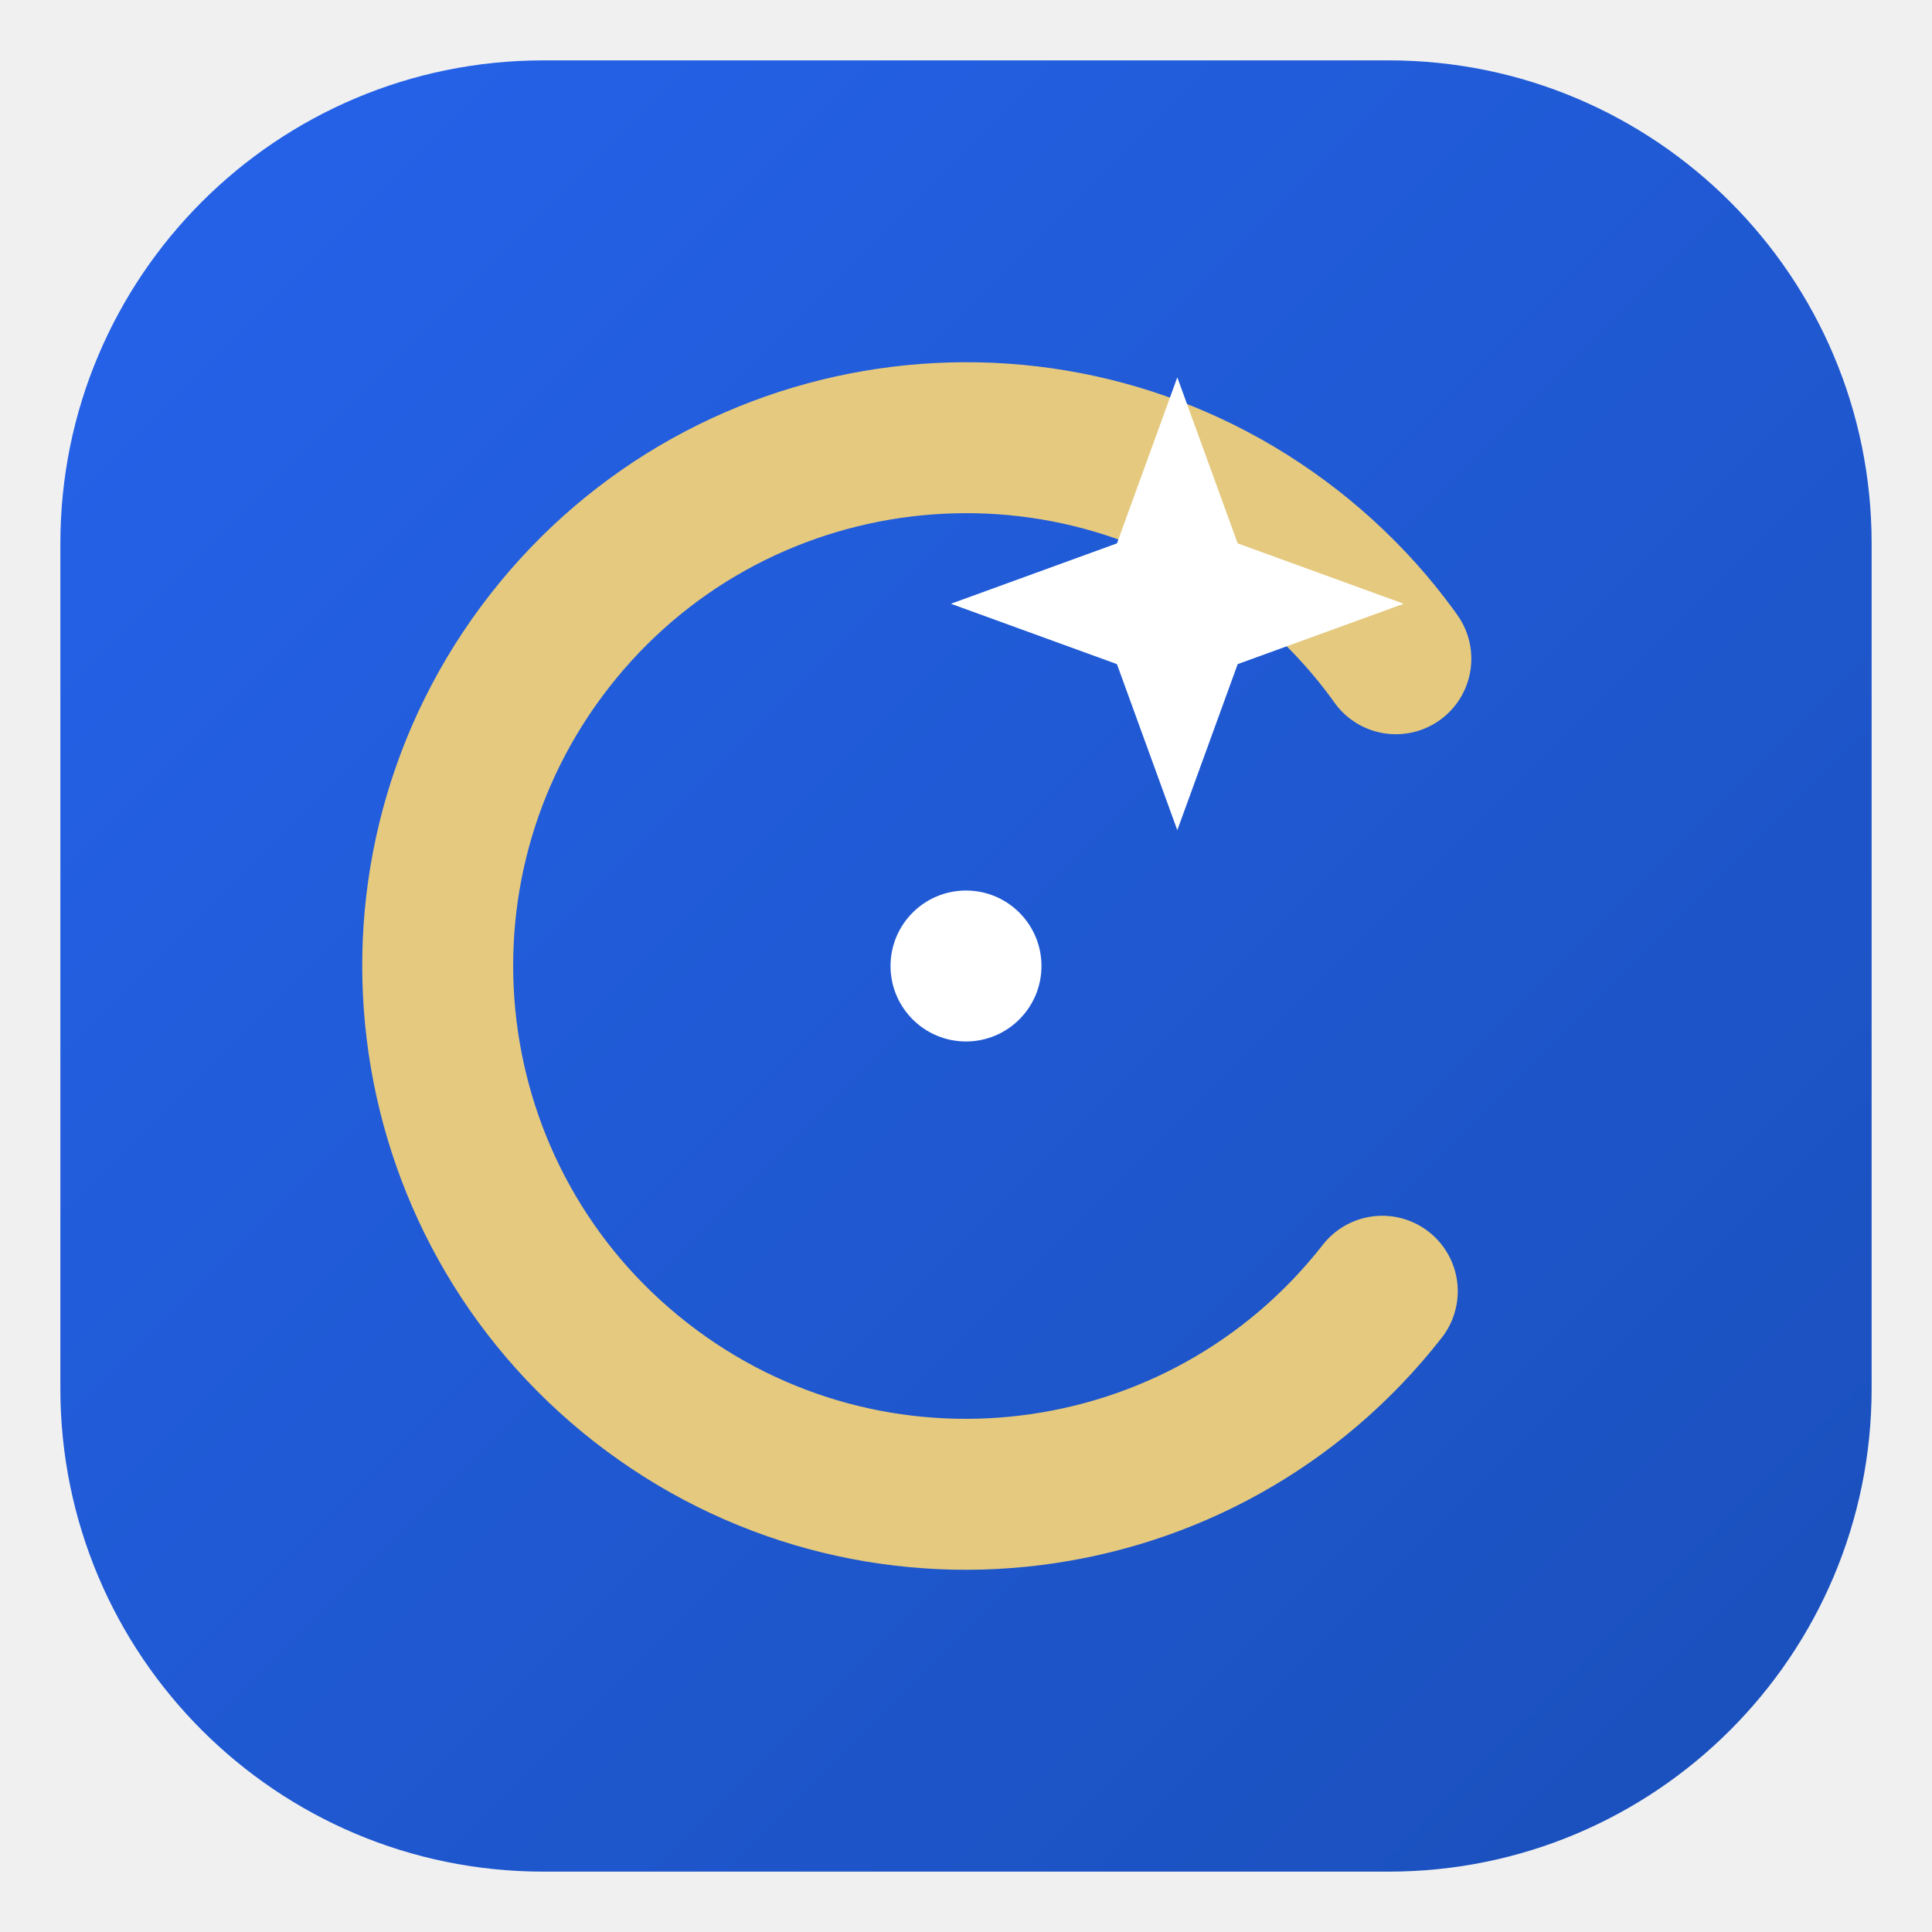
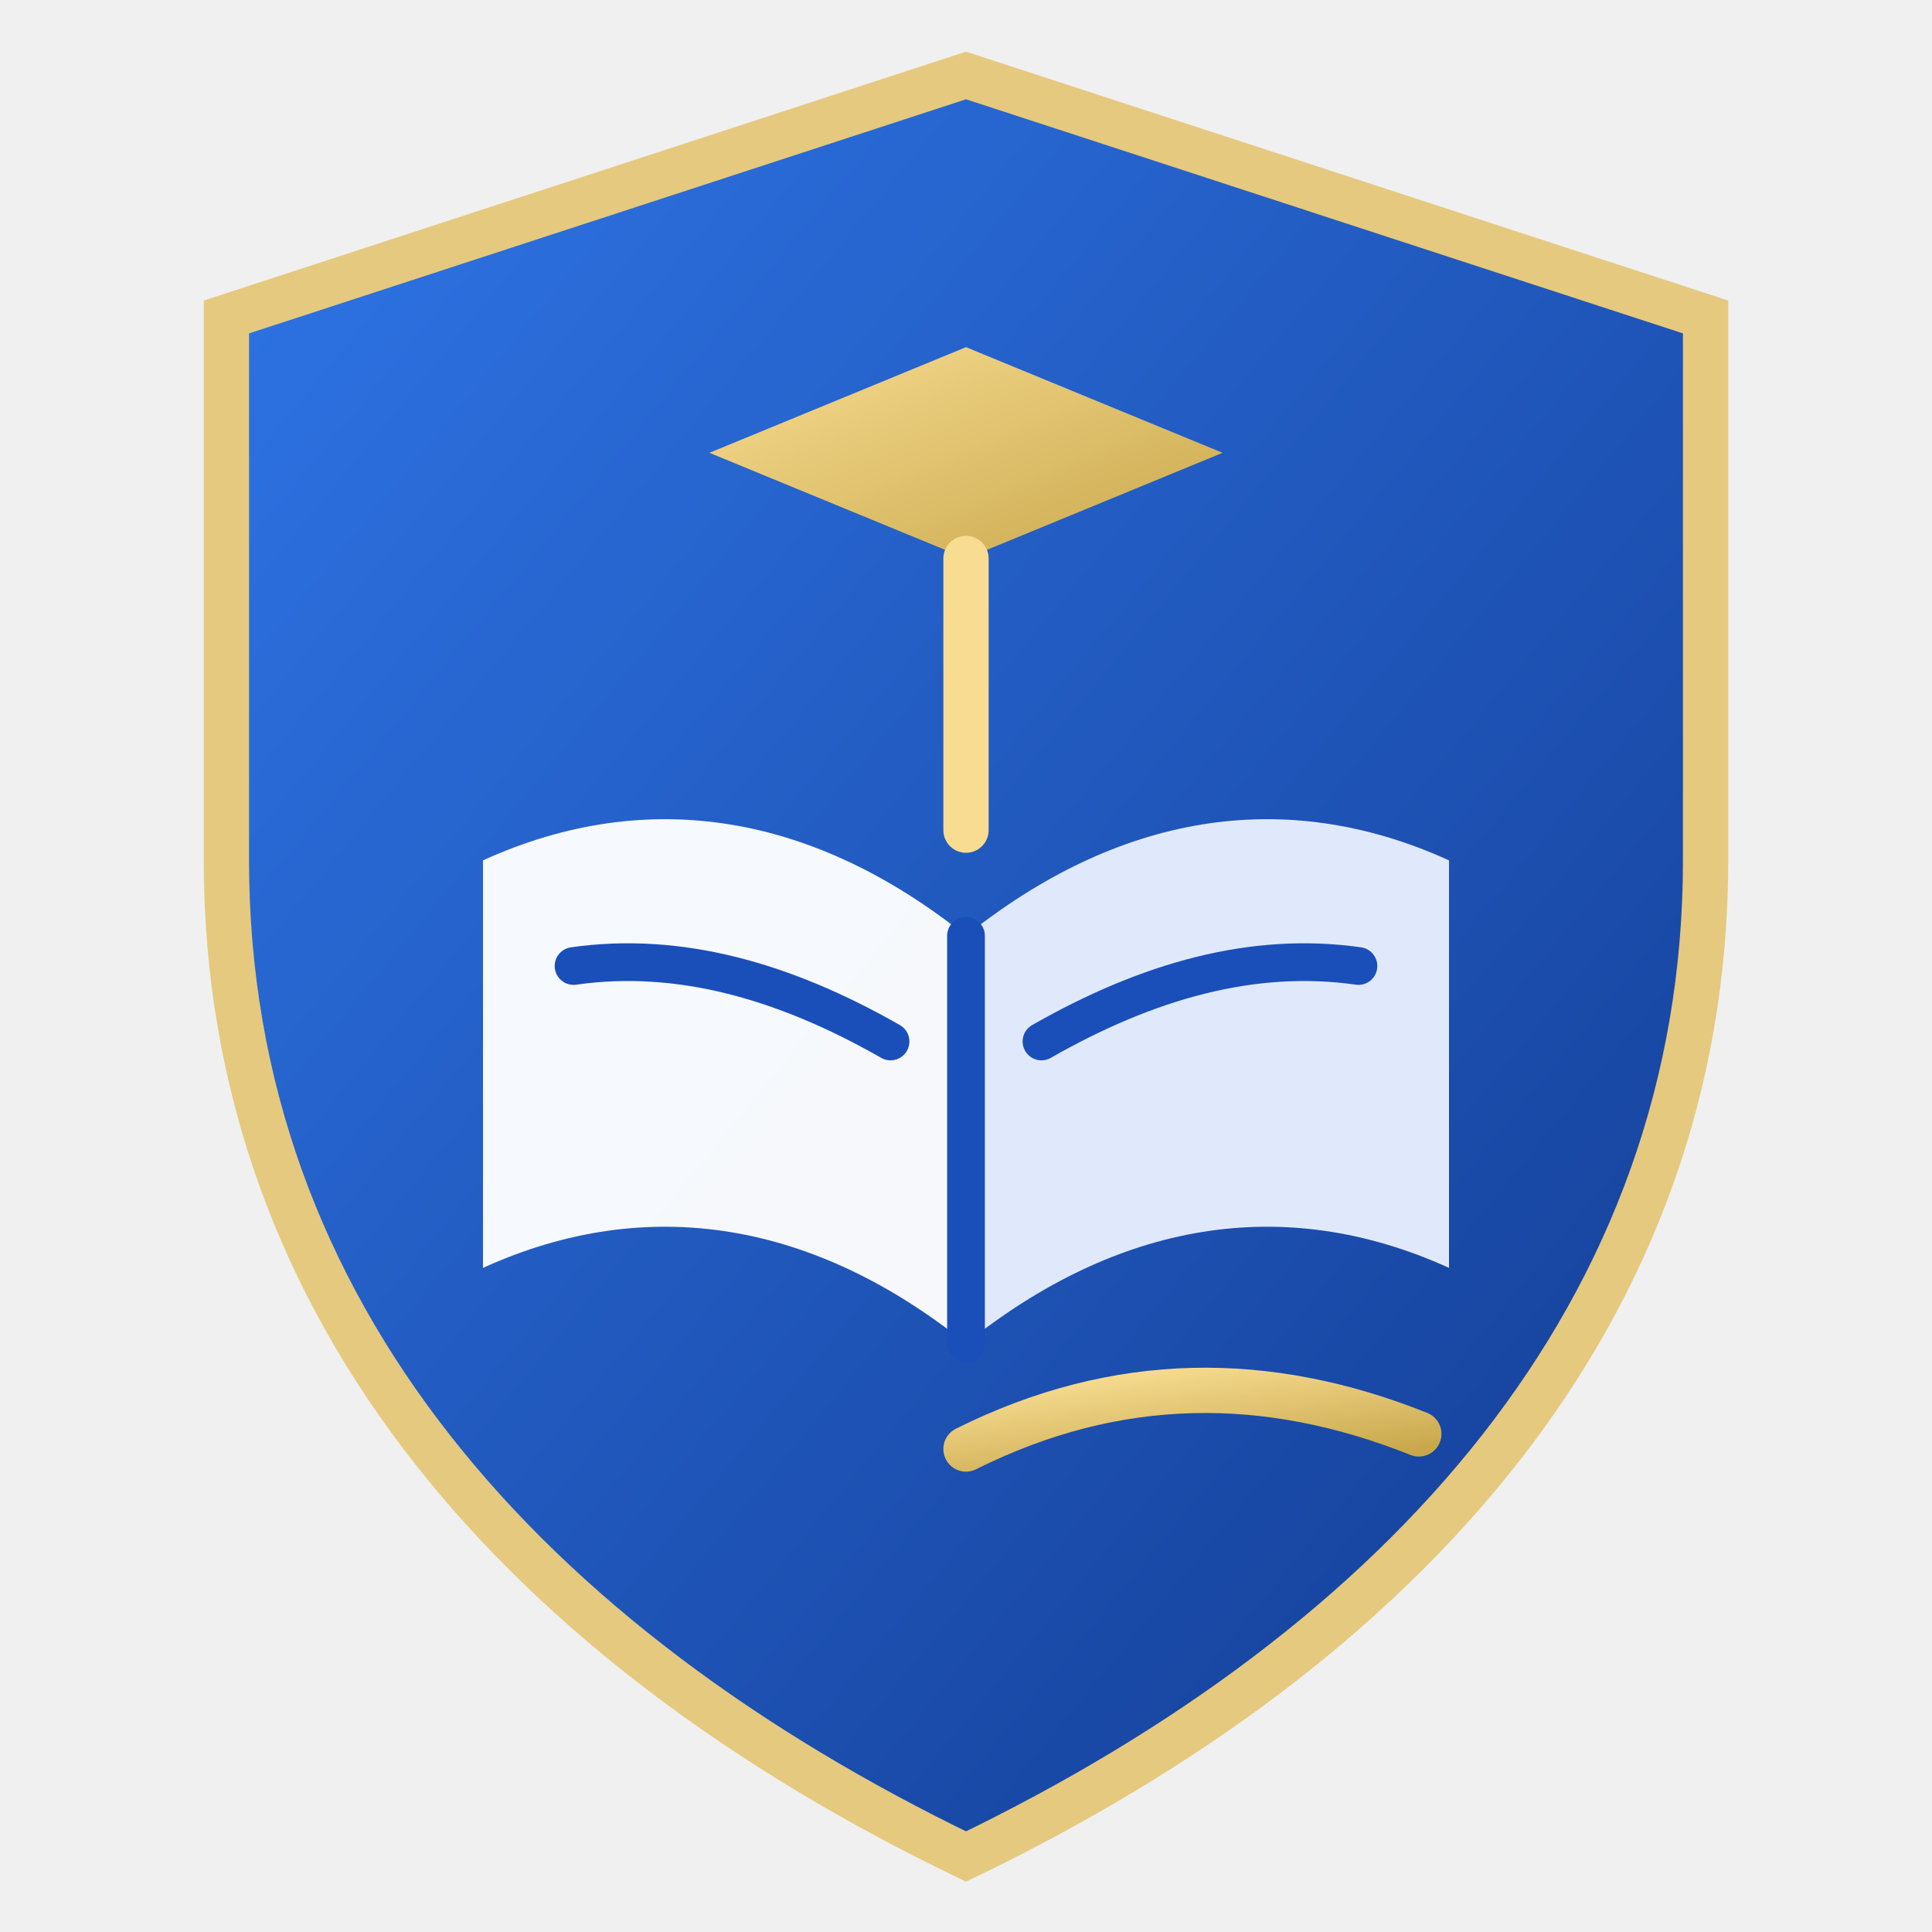
<svg xmlns="http://www.w3.org/2000/svg" viewBox="0 0 128 128" role="img" aria-labelledby="title desc">
  <defs>
-     <linearGradient id="g" x1="0" y1="0" x2="1" y2="1">
-       <stop stop-color="#2563eb" />
-       <stop offset="1" stop-color="#1a4fba" />
+     <linearGradient id="shield" x1="0" y1="0" x2="1" y2="1">
+       <stop stop-color="#2f76e8" />
+       <stop offset="1" stop-color="#123a91" />
+     </linearGradient>
+     <linearGradient id="gold" x1="0" y1="0" x2="1" y2="1">
+       <stop stop-color="#f7dc91" />
+       <stop offset="1" stop-color="#c9a84c" />
    </linearGradient>
  </defs>
-   <rect x="4" y="4" width="120" height="120" rx="32" fill="url(#g)" />
-   <circle cx="64" cy="64" r="35" fill="none" stroke="#e5c97e" stroke-width="10" stroke-linecap="round" stroke-dasharray="175 45" transform="rotate(38 64 64)" />
-   <path d="M78 25l4 11 11 4-11 4-4 11-4-11-11-4 11-4 4-11z" fill="#fff" />
-   <circle cx="64" cy="64" r="5" fill="#fff" />
+   <path d="M64 5L113 21v36c0 30-20 52-49 66C35 109 15 87 15 57V21L64 5z" fill="url(#shield)" stroke="#e5c97e" stroke-width="3" />
+   <path d="M64 23l17 7-17 7-17-7 17-7z" fill="url(#gold)" />
+   <path d="M64 37v18" stroke="#f7dc91" stroke-width="3" stroke-linecap="round" />
+   <path d="M32 57c11-5 22-3 32 5v27c-10-8-21-10-32-5V57z" fill="#fff" opacity=".96" />
+   <path d="M96 57c-11-5-22-3-32 5v27c10-8 21-10 32-5V57z" fill="#e8efff" opacity=".96" />
+   <path d="M64 62v27M38 64c7-1 14 1 21 5M90 64c-7-1-14 1-21 5" fill="none" stroke="#1a4fba" stroke-width="2.5" stroke-linecap="round" />
+   <path d="M64 96c10-5 20-5 30-1" fill="none" stroke="url(#gold)" stroke-width="3" stroke-linecap="round" />
</svg>
